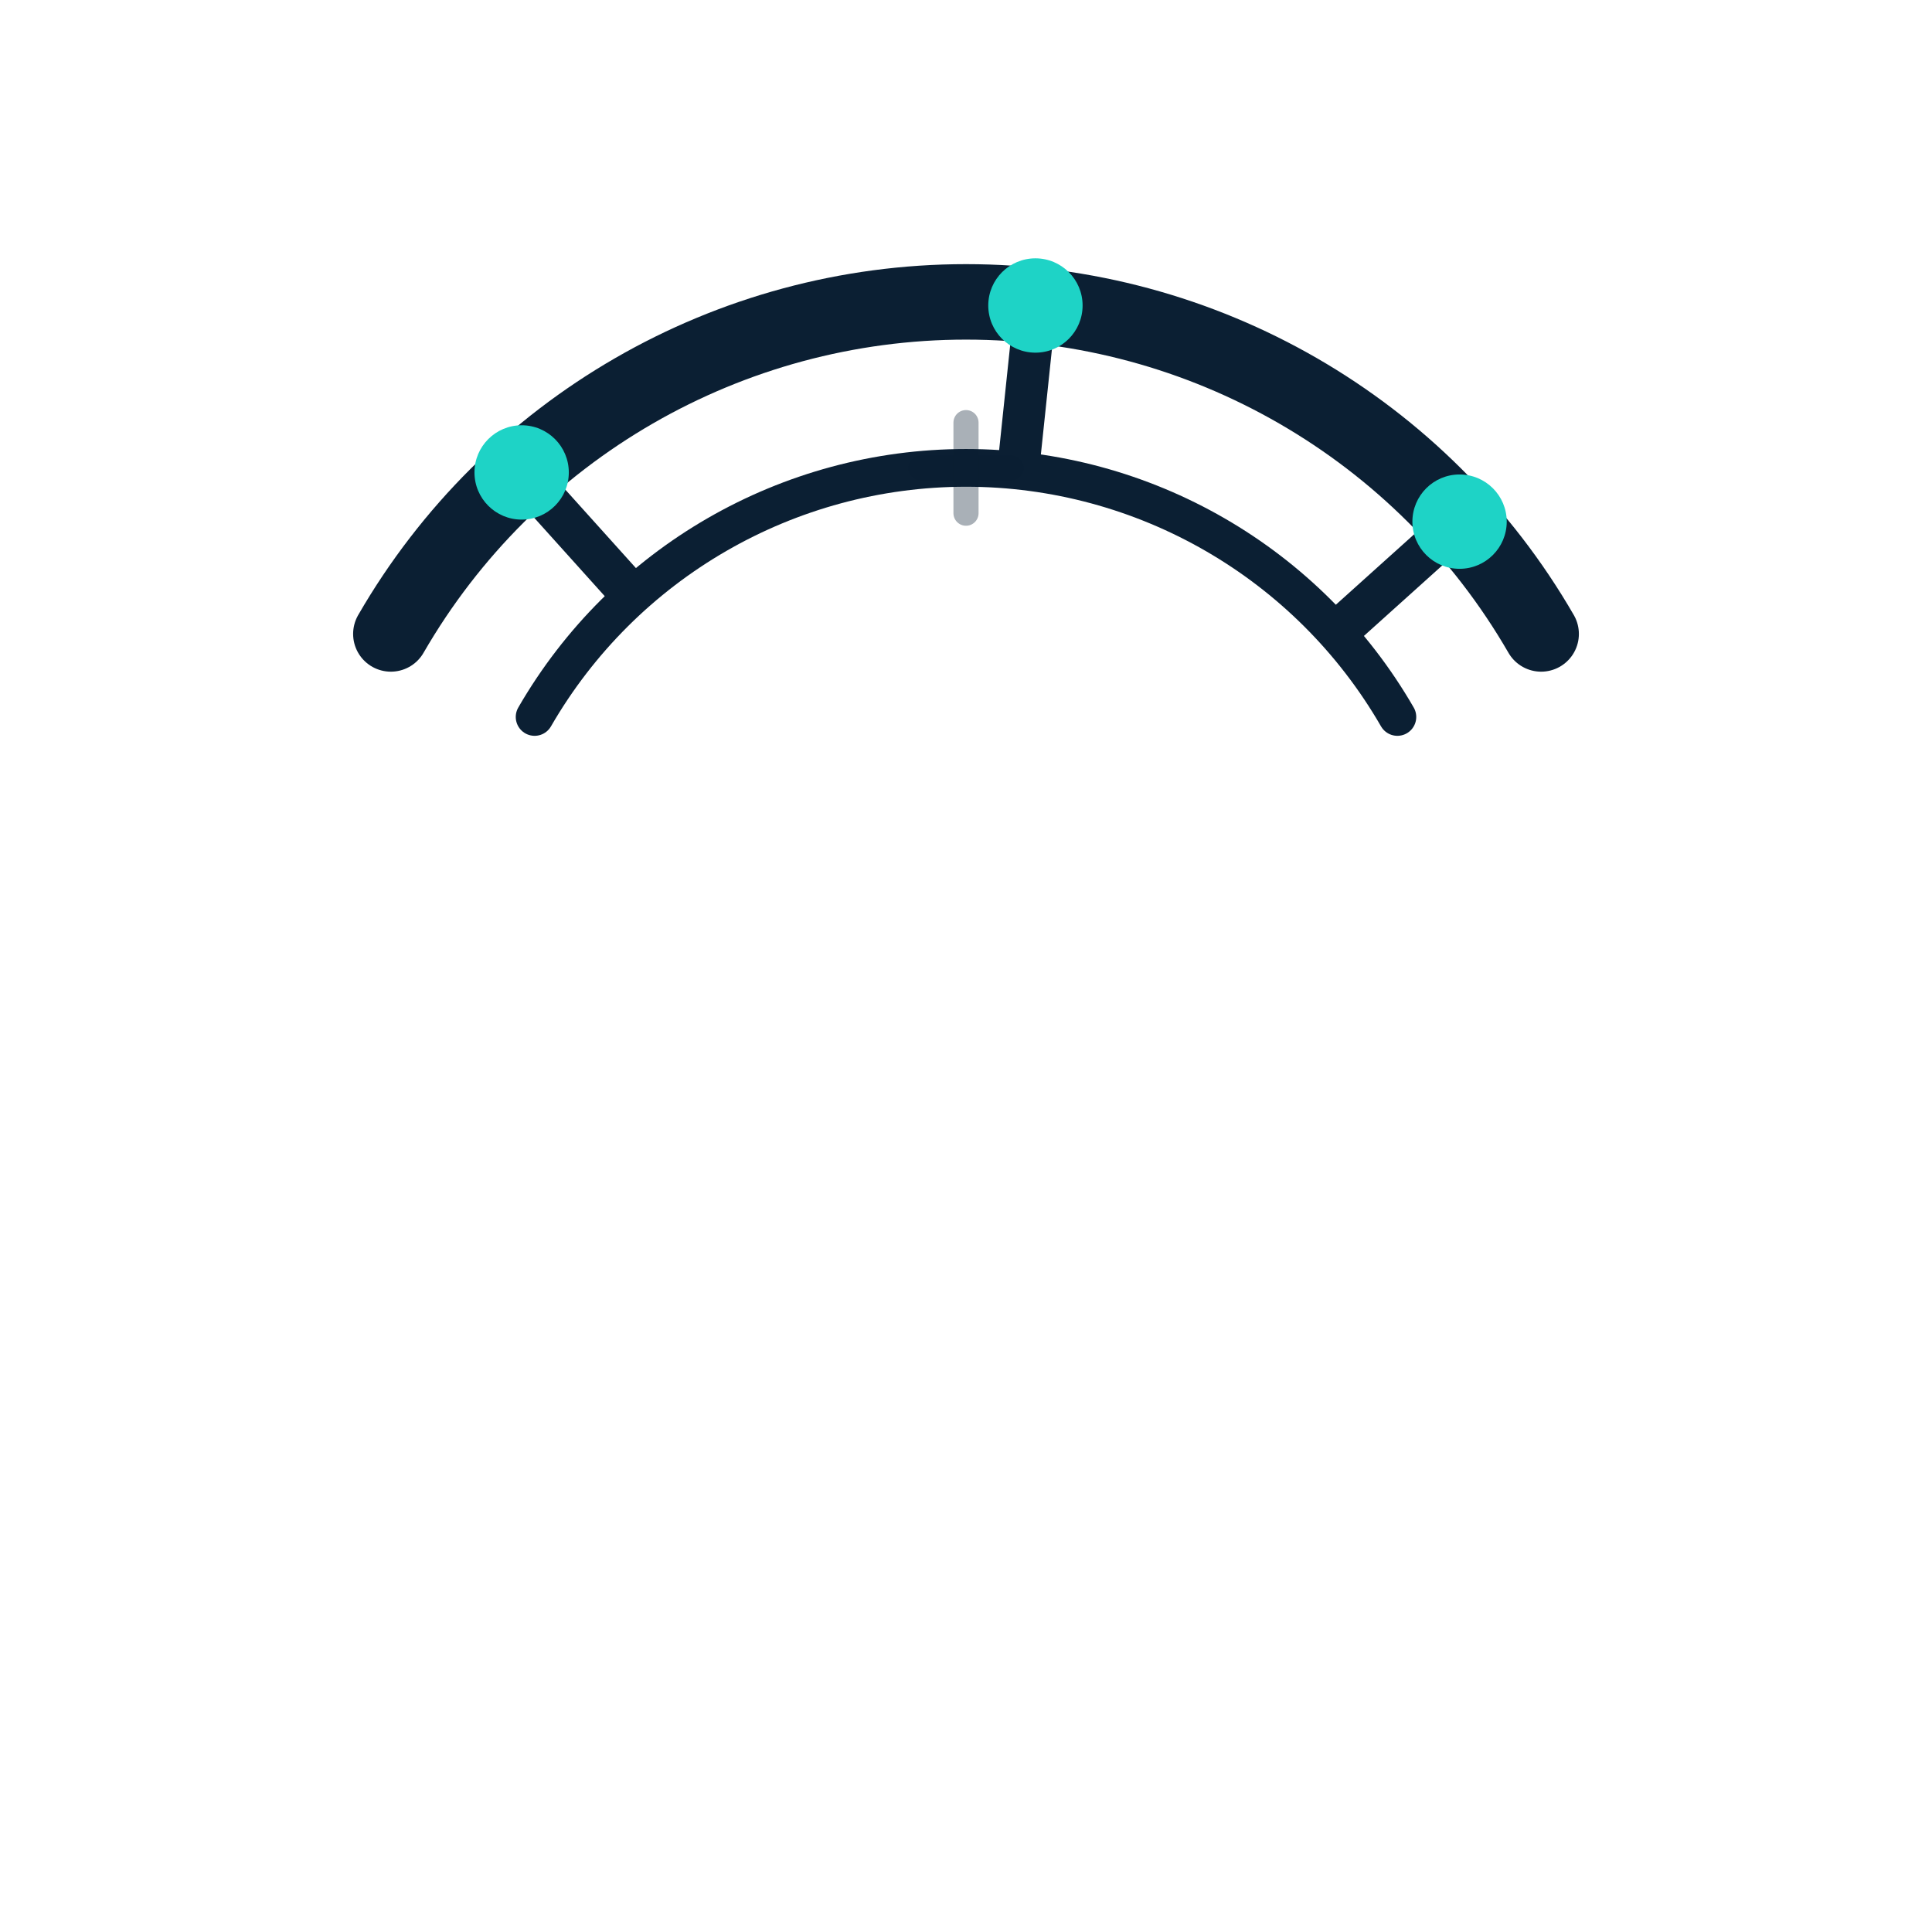
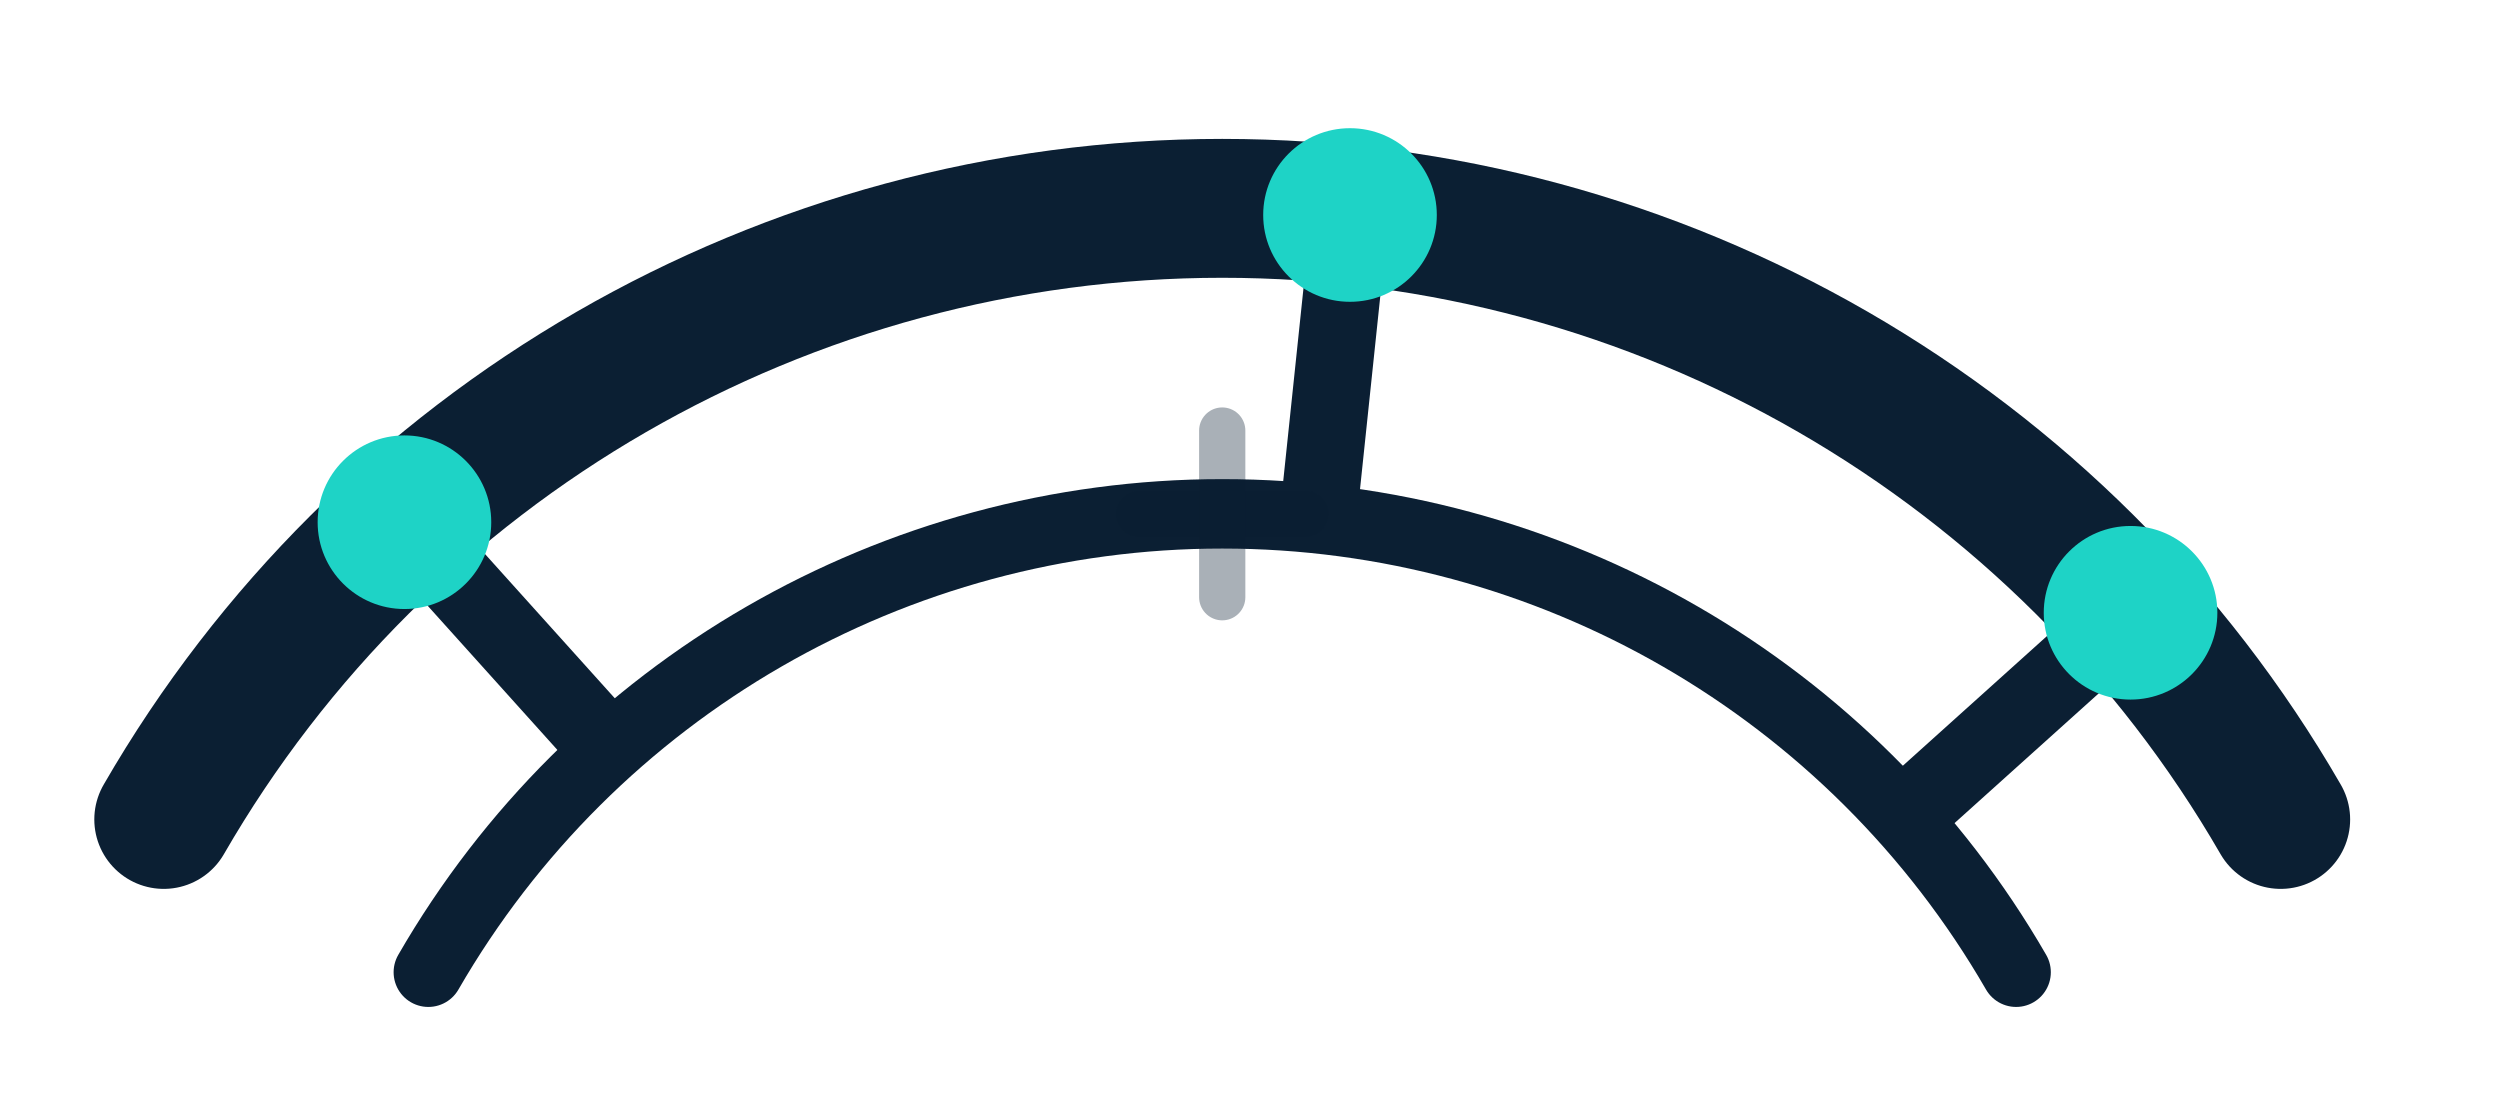
- <svg xmlns="http://www.w3.org/2000/svg" width="256" height="256" viewBox="0 0 256 256" role="img" aria-label="ArcKit logo">
+ <svg xmlns="http://www.w3.org/2000/svg" width="180" height="80" viewBox="40 25 180 80" role="img" aria-label="ArcKit logo">
  <g fill="none">
    <path d="M 51.79,84.00 A 88.00,88.00 0 0 1 204.21,84.00" stroke="#0B1F33" stroke-width="10" stroke-linecap="round" />
    <path d="M 70.84,95.00 A 66.00,66.00 0 0 1 185.16,95.00" stroke="#0B1F33" stroke-width="5.00" stroke-linecap="round" />
    <line x1="82.50" y1="77.47" x2="69.12" y2="62.60" stroke="#0B1F33" stroke-width="5.56" stroke-linecap="round" />
    <line x1="135.11" y1="60.37" x2="137.20" y2="40.48" stroke="#0B1F33" stroke-width="5.56" stroke-linecap="round" />
    <line x1="178.53" y1="82.50" x2="193.40" y2="69.12" stroke="#0B1F33" stroke-width="5.56" stroke-linecap="round" />
    <circle cx="69.12" cy="62.60" r="6.25" fill="#1ED3C6" />
    <circle cx="137.20" cy="40.48" r="6.25" fill="#1ED3C6" />
    <circle cx="193.40" cy="69.12" r="6.25" fill="#1ED3C6" />
    <line x1="122.00" y1="62.00" x2="134.00" y2="62.00" stroke="#0B1F33" stroke-opacity="0.35" stroke-width="3.33" stroke-linecap="round" />
    <line x1="128.00" y1="56.00" x2="128.00" y2="68.00" stroke="#0B1F33" stroke-opacity="0.35" stroke-width="3.33" stroke-linecap="round" />
  </g>
</svg>
